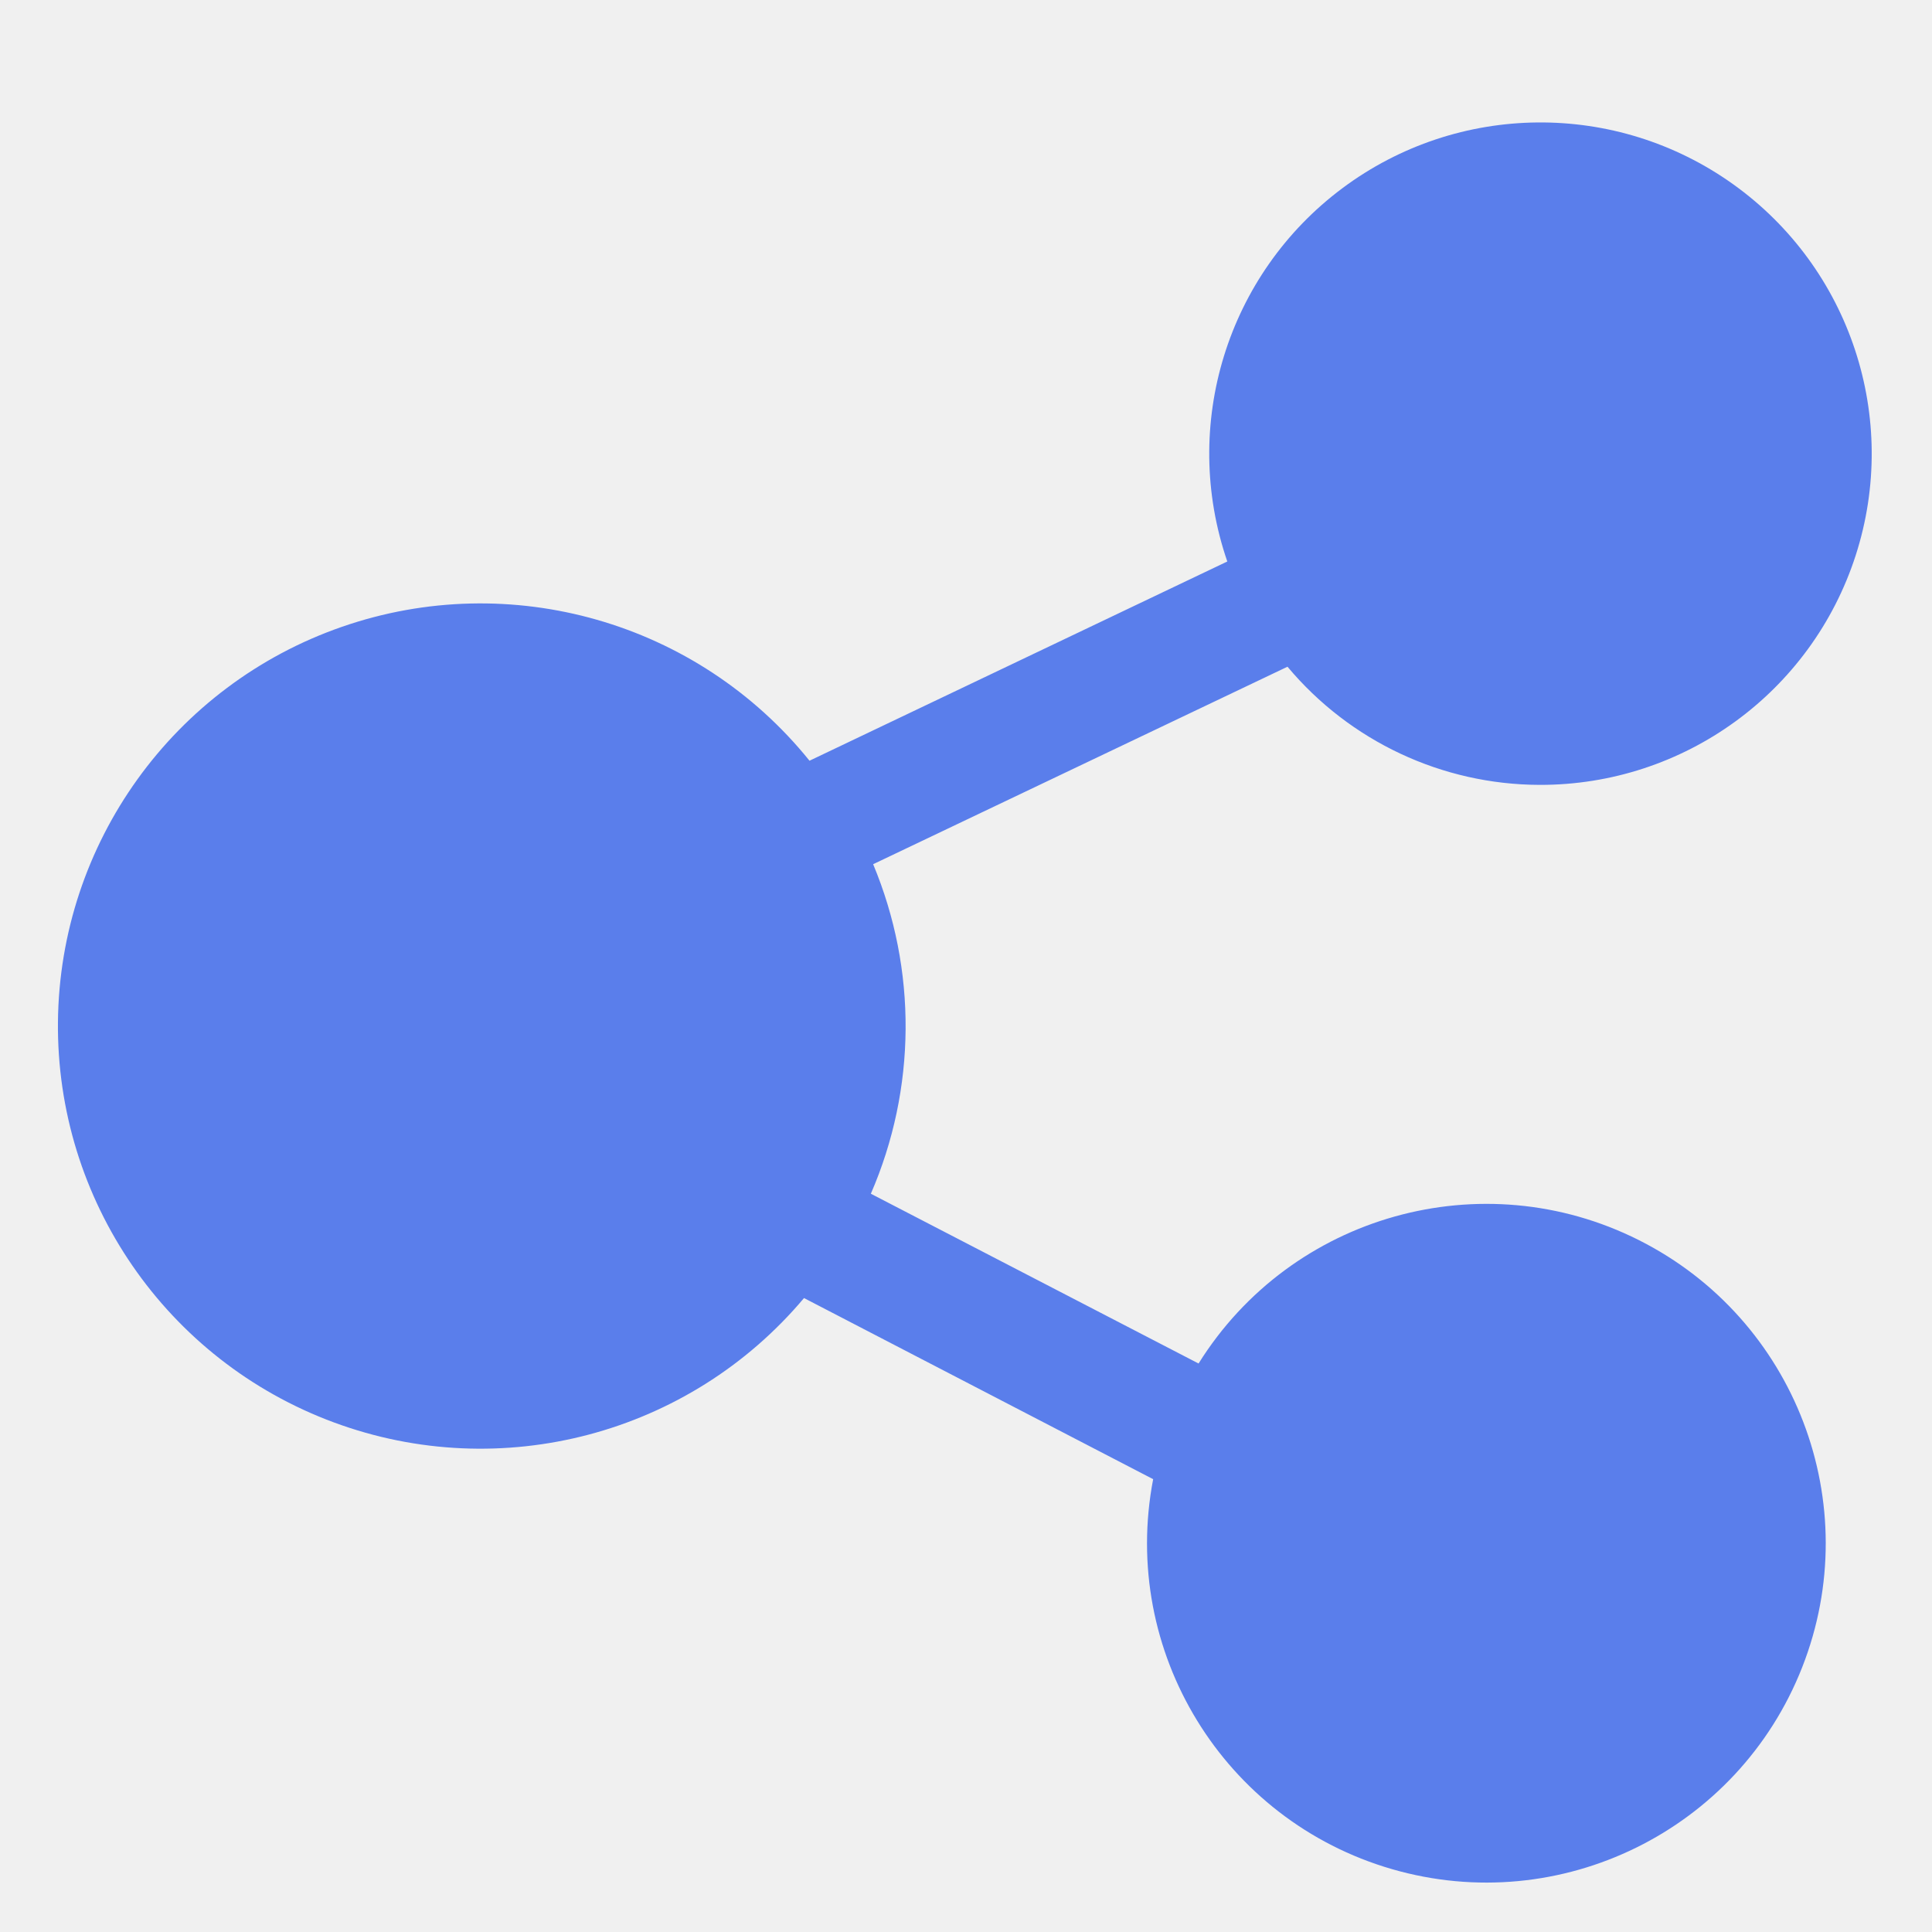
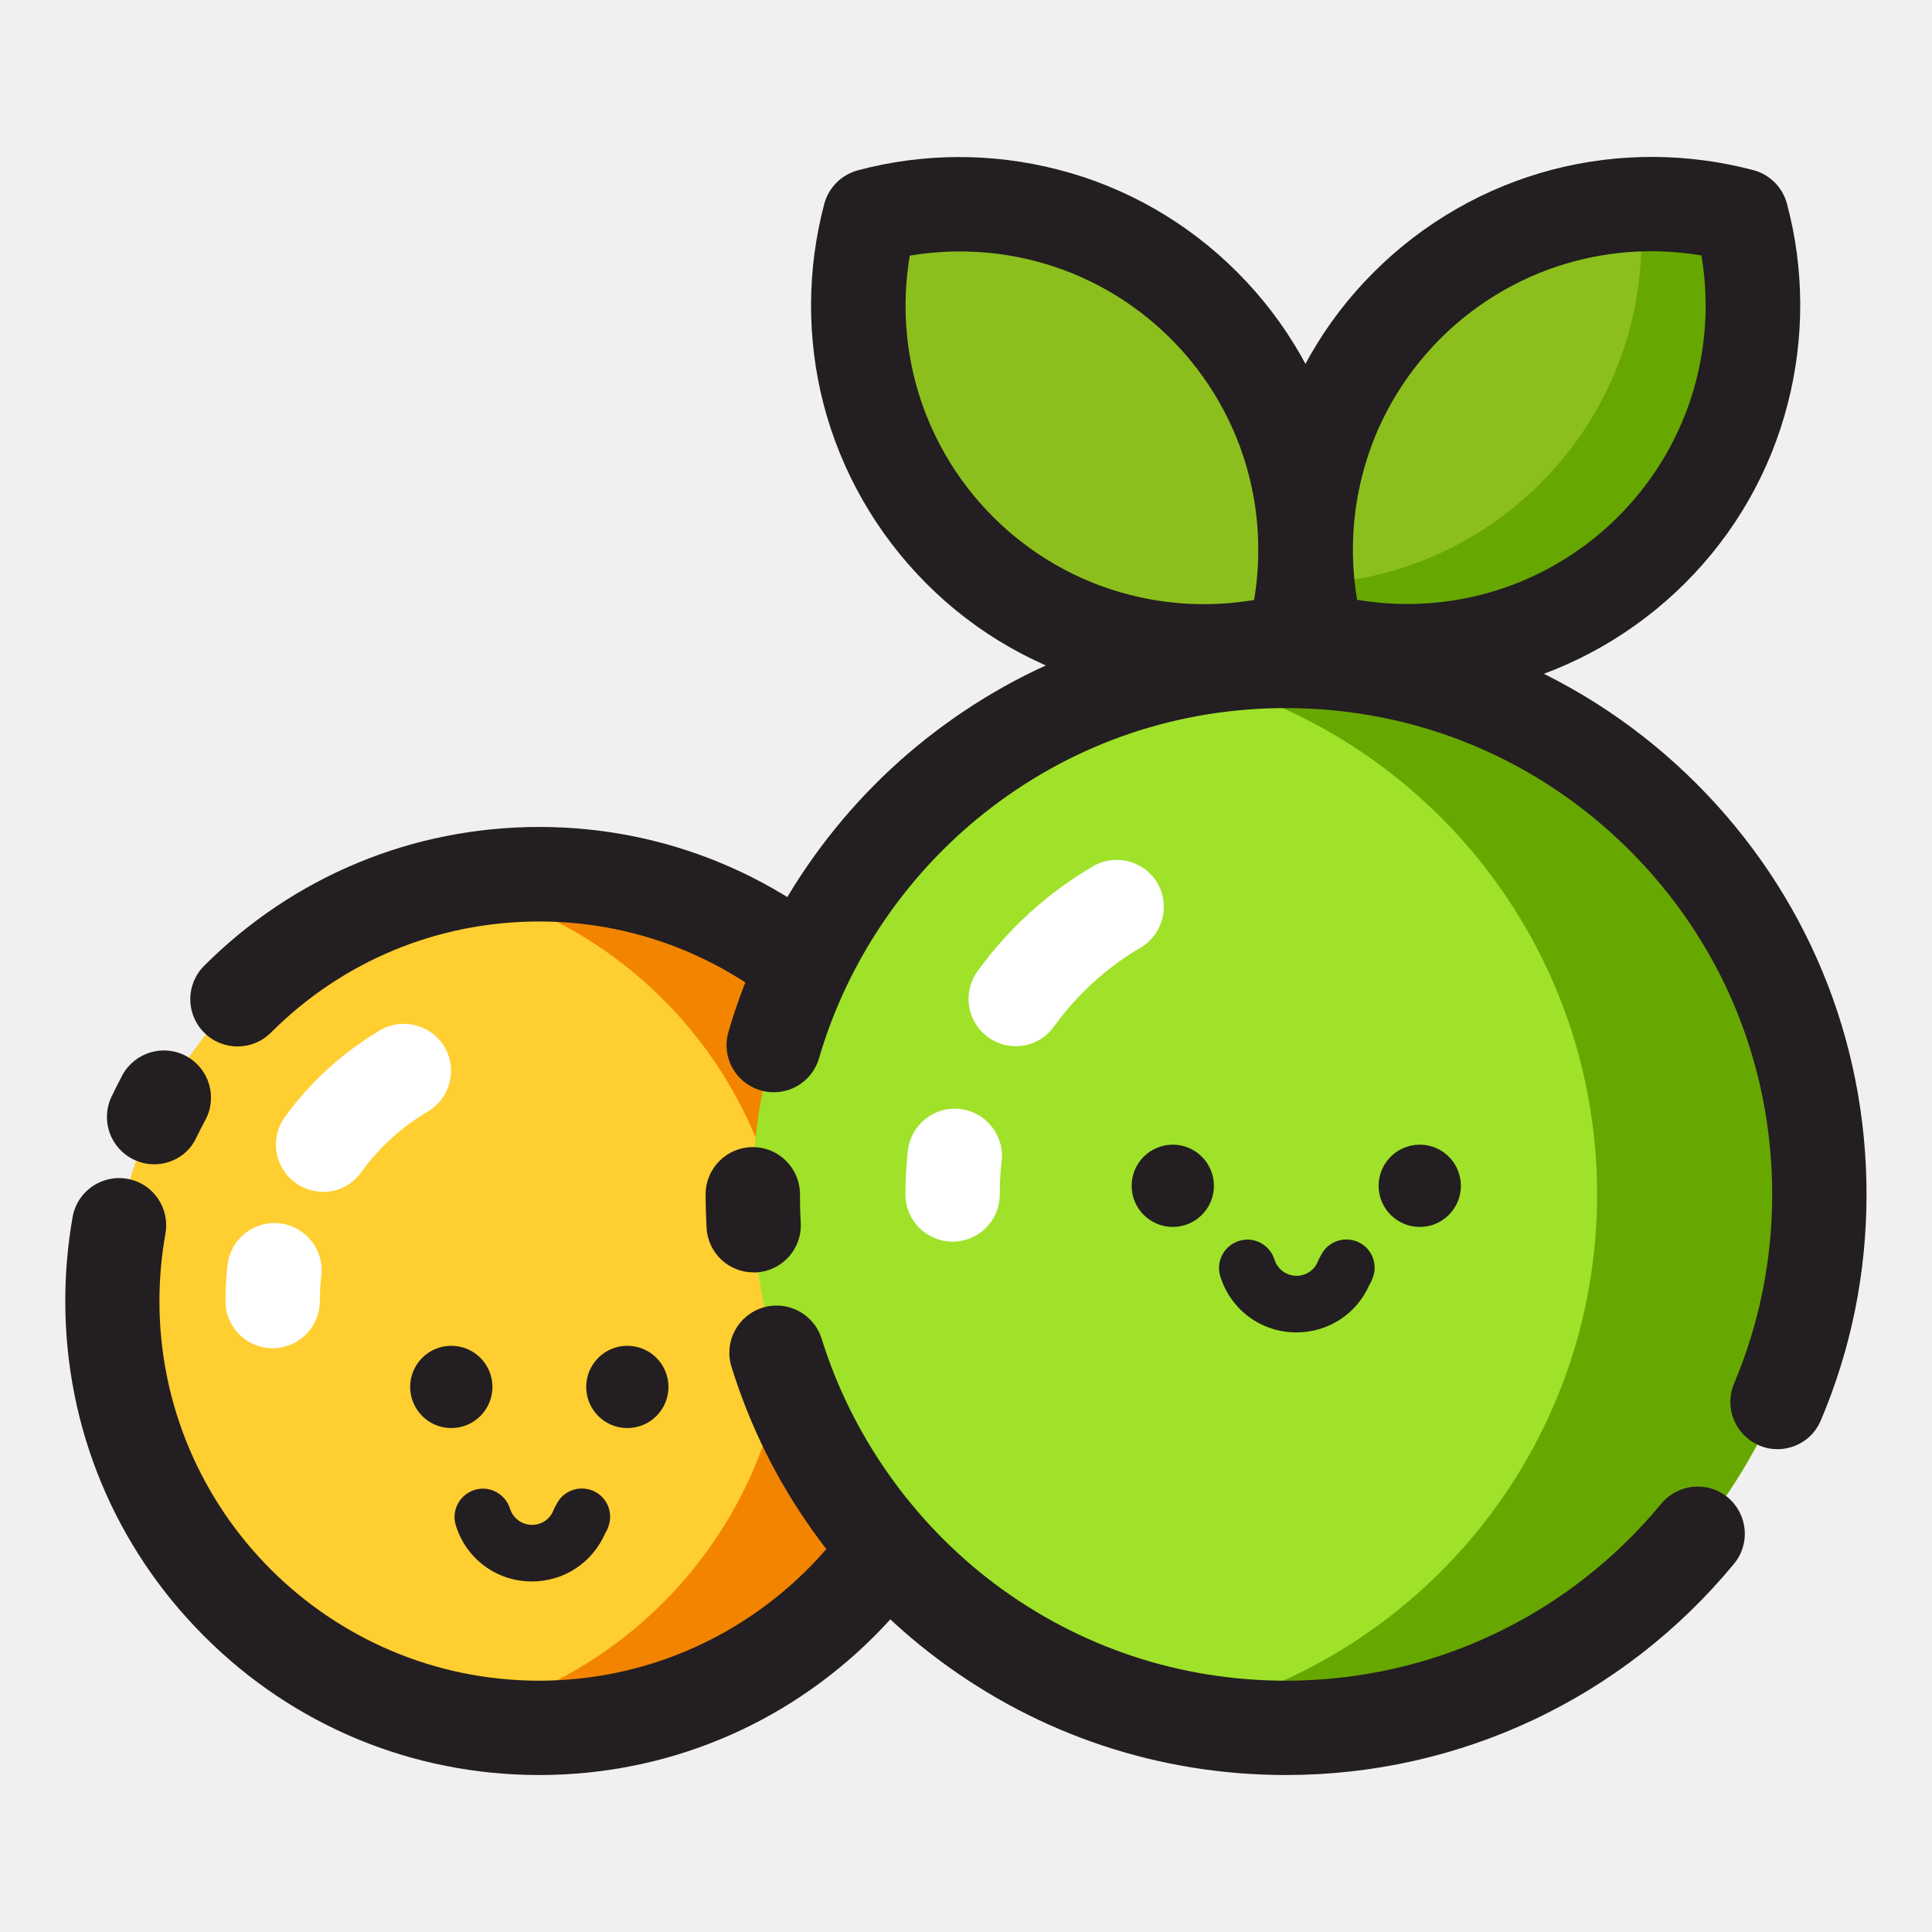
- <svg xmlns="http://www.w3.org/2000/svg" t="1744629184082" class="icon" viewBox="0 0 1024 1024" version="1.1" p-id="37040" width="200" height="200">
-   <path d="M816 416a174.816 174.816 0 0 1-133.6-62.624l-219.616 104.672a222.944 222.944 0 0 1-1.216 174.656l173.696 89.984A179.84 179.84 0 1 1 611.2 784l-185.056-96a224 224 0 1 1 2.912-284.8l221.44-105.6A175.552 175.552 0 1 1 816 416z" fill="#5a7eeb" p-id="37041" />
+ <svg xmlns="http://www.w3.org/2000/svg" t="1750943344546" class="icon" viewBox="0 0 1024 1024" version="1.1" p-id="21400" width="200" height="200">
+   <path d="M59.6 689.6a226.2 226.2 0 1 0 452.4 0 226.2 226.2 0 1 0-452.4 0z" fill="#FFCE31" p-id="21401" />
+   <path d="M285.8 463.5c-16.2 0-31.9 1.7-47.1 4.9 102.3 21.7 179 112.5 179 221.2s-76.8 199.5-179 221.2c15.2 3.2 31 4.9 47.1 4.9 124.9 0 226.2-101.3 226.2-226.2s-101.3-226-226.2-226z" fill="#F28400" p-id="21402" />
+   <path d="M81.7 617.1c-3.6 0-7.3-0.8-10.8-2.5-12.5-6-17.7-20.9-11.8-33.3 1.8-3.8 3.8-7.7 5.8-11.5 6.6-12.1 21.8-16.6 33.9-10 12.1 6.6 16.6 21.8 10 33.9-1.6 3-3.2 6.1-4.7 9.2-4.1 9-13.1 14.2-22.4 14.2z" fill="#231E21" p-id="21403" />
+   <path d="M285.8 940.8c-67.1 0-130.2-26.1-177.6-73.6-47.4-47.4-73.6-110.5-73.6-177.6 0-15 1.3-30 3.9-44.6 2.4-13.6 15.4-22.6 29-20.2 13.6 2.4 22.6 15.4 20.2 29-2.1 11.7-3.2 23.7-3.2 35.8 0 110.9 90.2 201.2 201.2 201.2S487 800.5 487 689.6c0-110.9-90.2-201.2-201.2-201.2-53.7 0-104.2 20.9-142.2 58.9-9.8 9.8-25.6 9.8-35.4 0-9.8-9.8-9.8-25.6 0-35.4 47.4-47.4 110.5-73.6 177.6-73.6S416 464.6 463.4 512c47.4 47.4 73.6 110.5 73.6 177.6s-26.1 130.2-73.6 177.6c-47.4 47.4-110.5 73.6-177.6 73.6z" fill="#231E21" p-id="21404" />
+   <path d="M171.3 631.7c-5.1 0-10.2-1.5-14.7-4.8-11.2-8.1-13.7-23.7-5.6-34.9 13.6-18.7 30.5-34.1 50.4-45.9 11.9-7 27.2-3 34.2 8.8 7 11.9 3 27.2-8.8 34.2-13.9 8.2-25.8 19-35.3 32.1-4.8 7-12.5 10.5-20.2 10.5z m-26.8 82.9c-13.8 0-25-11.2-25-25 0-6.4 0.4-12.9 1.1-19.2 1.6-13.7 14-23.6 27.7-22 13.7 1.6 23.6 14 22 27.7-0.5 4.5-0.8 9-0.8 13.5 0 13.8-11.2 25-25 25z" fill="#FFFFFF" p-id="21405" />
+   <path d="M398.9 633.1a282.7 282.7 0 1 0 565.4 0 282.7 282.7 0 1 0-565.4 0z" fill="#9FE229" p-id="21406" />
+   <path d="M681.6 350.4c-20.2 0-39.9 2.2-58.9 6.2 127.9 27.1 223.8 140.6 223.8 276.5s-95.9 249.4-223.8 276.5c19 4 38.7 6.2 58.9 6.2 156.1 0 282.7-126.6 282.7-282.7S837.7 350.4 681.6 350.4z" fill="#67A800" p-id="21407" />
+   <path d="M399.4 674.4c-13.2 0-24.2-10.3-24.9-23.6-0.3-5.9-0.5-11.9-0.5-17.8 0-13.8 11.2-25 25-25s25 11.2 25 25c0 5 0.1 10 0.4 15 0.8 13.8-9.7 25.6-23.5 26.4h-1.5z m282.2 266.4c-67 0-130.7-21.2-184.2-61.2-25.7-19.2-48.2-42.3-66.8-68.5-18.9-26.5-33.3-55.7-42.9-86.7-4.1-13.2 3.3-27.2 16.5-31.3 13.2-4.1 27.2 3.3 31.3 16.5 16 51.4 48.6 97.5 91.9 130 44.8 33.5 98.1 51.2 154.2 51.2 77.2 0 149.7-34.2 198.9-93.8 8.8-10.6 24.5-12.2 35.2-3.4 10.6 8.8 12.2 24.5 3.4 35.2-58.8 71.2-145.3 112-237.5 112z m260.5-172.7c-3.2 0-6.5-0.6-9.7-2-12.7-5.4-18.7-20-13.3-32.8 13.4-31.8 20.2-65.5 20.2-100.3 0-68.8-26.8-133.5-75.5-182.2-48.7-48.7-113.4-75.5-182.2-75.5-56.9 0-110.9 18.2-156 52.6-43.7 33.3-76.2 80.5-91.5 133-3.9 13.3-17.7 20.9-31 17-13.3-3.9-20.9-17.7-17-31 18.2-62.7 57-119.1 109.2-158.8 53.9-41.1 118.3-62.8 186.3-62.8 82.2 0 159.5 32 217.6 90.1 58.1 58.1 90.1 135.4 90.1 217.6 0 41.5-8.1 81.8-24.2 119.8-4 9.6-13.3 15.3-23 15.3z" fill="#231E21" p-id="21408" />
+   <path d="M538.4 554.5c-5.1 0-10.2-1.5-14.7-4.8-11.2-8.1-13.7-23.7-5.6-34.9 16.4-22.7 37-41.4 61.1-55.6 11.9-7 27.2-3 34.2 8.8 7 11.9 3 27.2-8.8 34.2-18.2 10.7-33.6 24.8-46 41.9-4.8 6.8-12.4 10.4-20.2 10.4z m-33.5 103.6c-13.8 0-25-11.2-25-25 0-7.8 0.5-15.6 1.3-23.3 1.6-13.7 14-23.6 27.7-22 13.7 1.6 23.6 14 22 27.7-0.7 5.8-1 11.7-1 17.6 0 13.8-11.2 25-25 25z" fill="#FFFFFF" p-id="21409" />
+   <path d="M698.282 338.932a91.7 158.7 44.999 1 0 224.431-224.44 91.7 158.7 44.999 1 0-224.431 224.44z" fill="#8CBF1D" p-id="21410" />
+   <path d="M505.665 291.57a158.7 91.7 44.999 1 0 129.682-129.686 158.7 91.7 44.999 1 0-129.682 129.685z" fill="#8CBF1D" p-id="21411" />
+   <path d="M922.8 114.5c-17.5-4.7-35.6-6.6-53.7-6 5.2 52.8-12.2 107.3-52.7 147.7-34.2 34.2-78.6 52-123.4 53.5 1 9.9 2.7 19.7 5.2 29.3 61.1 16.3 129.1 0.5 177-47.4 48.1-48.1 63.9-116 47.6-177.1z" fill="#67A800" p-id="21412" />
+   <path d="M745.8 370.2c-18.2 0-36.3-2.4-53.9-7.1-8.6-2.3-15.4-9.1-17.7-17.7-9.3-34.7-9.4-71.4-0.4-106.2 9.2-35.9 28-68.7 54.4-95 26.3-26.3 59.2-45.1 95-54.4 34.8-9 71.5-8.8 106.2 0.4 8.6 2.3 15.4 9.1 17.7 17.7 9.3 34.7 9.4 71.4 0.4 106.2-9.2 35.9-28 68.7-54.4 95s-59.2 45.1-95 54.4c-17.2 4.4-34.8 6.7-52.3 6.7z m-26.5-52.3c22 3.7 44.6 2.8 66.2-2.8 27.2-7 52.2-21.3 72.2-41.3 20-20 34.3-44.9 41.3-72.2 5.6-21.6 6.5-44.3 2.8-66.2-22-3.7-44.6-2.8-66.2 2.8-27.2 7-52.2 21.3-72.2 41.3s-34.3 44.9-41.3 72.2c-5.6 21.6-6.5 44.3-2.8 66.2z" fill="#231E21" p-id="21413" />
+   <path d="M638.1 370.2c-17.6 0-35.1-2.2-52.2-6.6-35.9-9.2-68.7-28-95-54.4s-45.1-59.2-54.4-95c-9-34.8-8.8-71.5 0.4-106.2 2.3-8.6 9.1-15.4 17.7-17.7 34.7-9.3 71.4-9.4 106.2-0.4 35.9 9.2 68.7 28 95 54.4 26.3 26.3 45.1 59.2 54.4 95 9 34.8 8.8 71.5-0.4 106.2-2.3 8.6-9.1 15.4-17.7 17.7-17.6 4.6-35.8 7-54 7zM482.2 135.5c-3.7 22-2.8 44.6 2.8 66.2 7 27.2 21.3 52.2 41.3 72.2s44.9 34.3 72.2 41.3c21.6 5.6 44.3 6.5 66.2 2.8 3.7-22 2.8-44.6-2.8-66.2-7-27.2-21.3-52.2-41.3-72.2s-44.9-34.3-72.2-41.3c-21.6-5.6-44.3-6.5-66.2-2.8zM599.8 628.5a21.8 21.8 0 1 0 43.6 0 21.8 21.8 0 1 0-43.6 0zM730.7 628.5a21.8 21.8 0 1 0 43.6 0 21.8 21.8 0 1 0-43.6 0zM687.1 706.2c-18.6 0-34.8-11.9-40.3-29.7-2.5-7.9 2-16.3 9.9-18.8s16.3 2 18.8 9.9c1.6 5.1 6.3 8.6 11.7 8.6 5.1 0 9.5-3 11.4-7.8 0.5-1.3 1.1-2.3 1.6-3.2 3.1-6.2 10.1-9.5 17.1-7.8 8 2 12.9 10.2 10.8 18.2-0.5 1.9-1.2 3.6-2.2 5.2-6.8 15.6-21.8 25.4-38.8 25.4z m11.9-37.8zM281.9 838.2c-18.6 0-34.8-11.9-40.3-29.7-2.5-7.9 2-16.3 9.9-18.8s16.3 2 18.8 9.9c1.6 5.1 6.3 8.6 11.7 8.6 5.1 0 9.5-3 11.4-7.8 0.5-1.3 1.1-2.3 1.6-3.2 3.1-6.2 10.1-9.5 17.1-7.8 8 2 12.9 10.2 10.8 18.2-0.5 1.9-1.2 3.6-2.2 5.2-6.8 15.5-21.8 25.4-38.8 25.4z m11.9-37.9zM217.4 735.1a21.8 21.8 0 1 0 43.6 0 21.8 21.8 0 1 0-43.6 0zM310.7 735.1a21.8 21.8 0 1 0 43.6 0 21.8 21.8 0 1 0-43.6 0z" fill="#231E21" p-id="21414" />
</svg>
